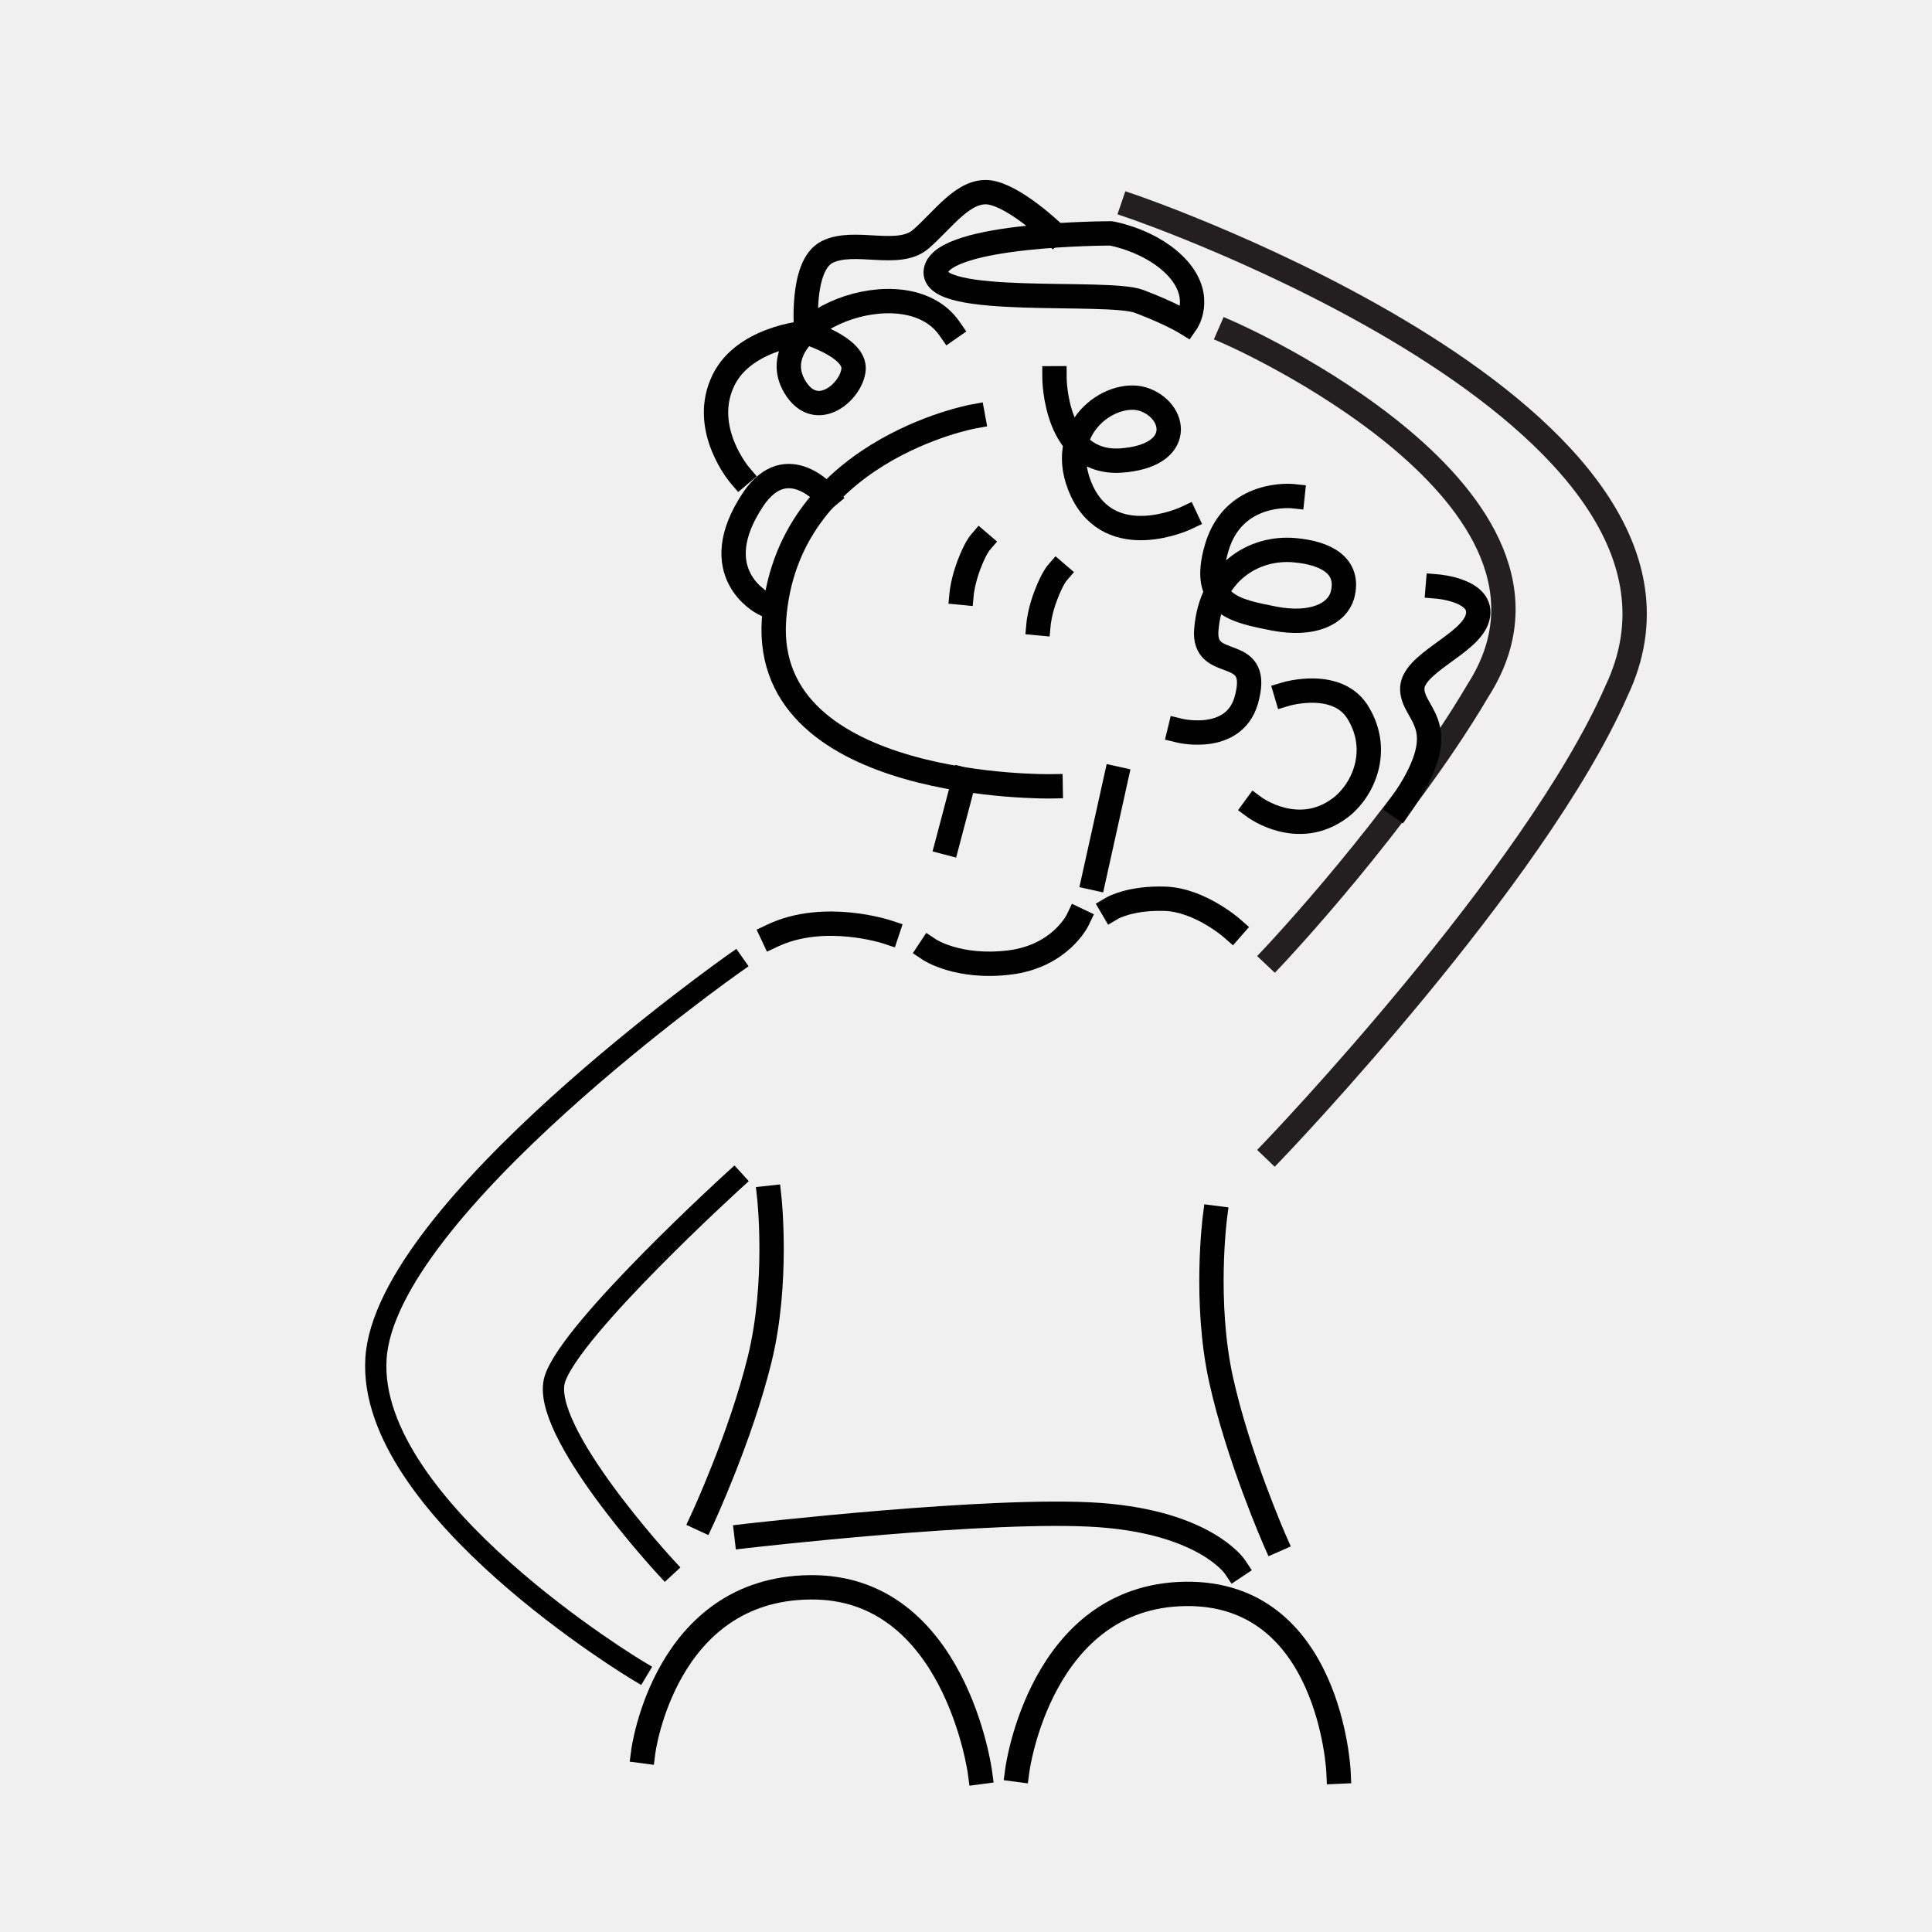
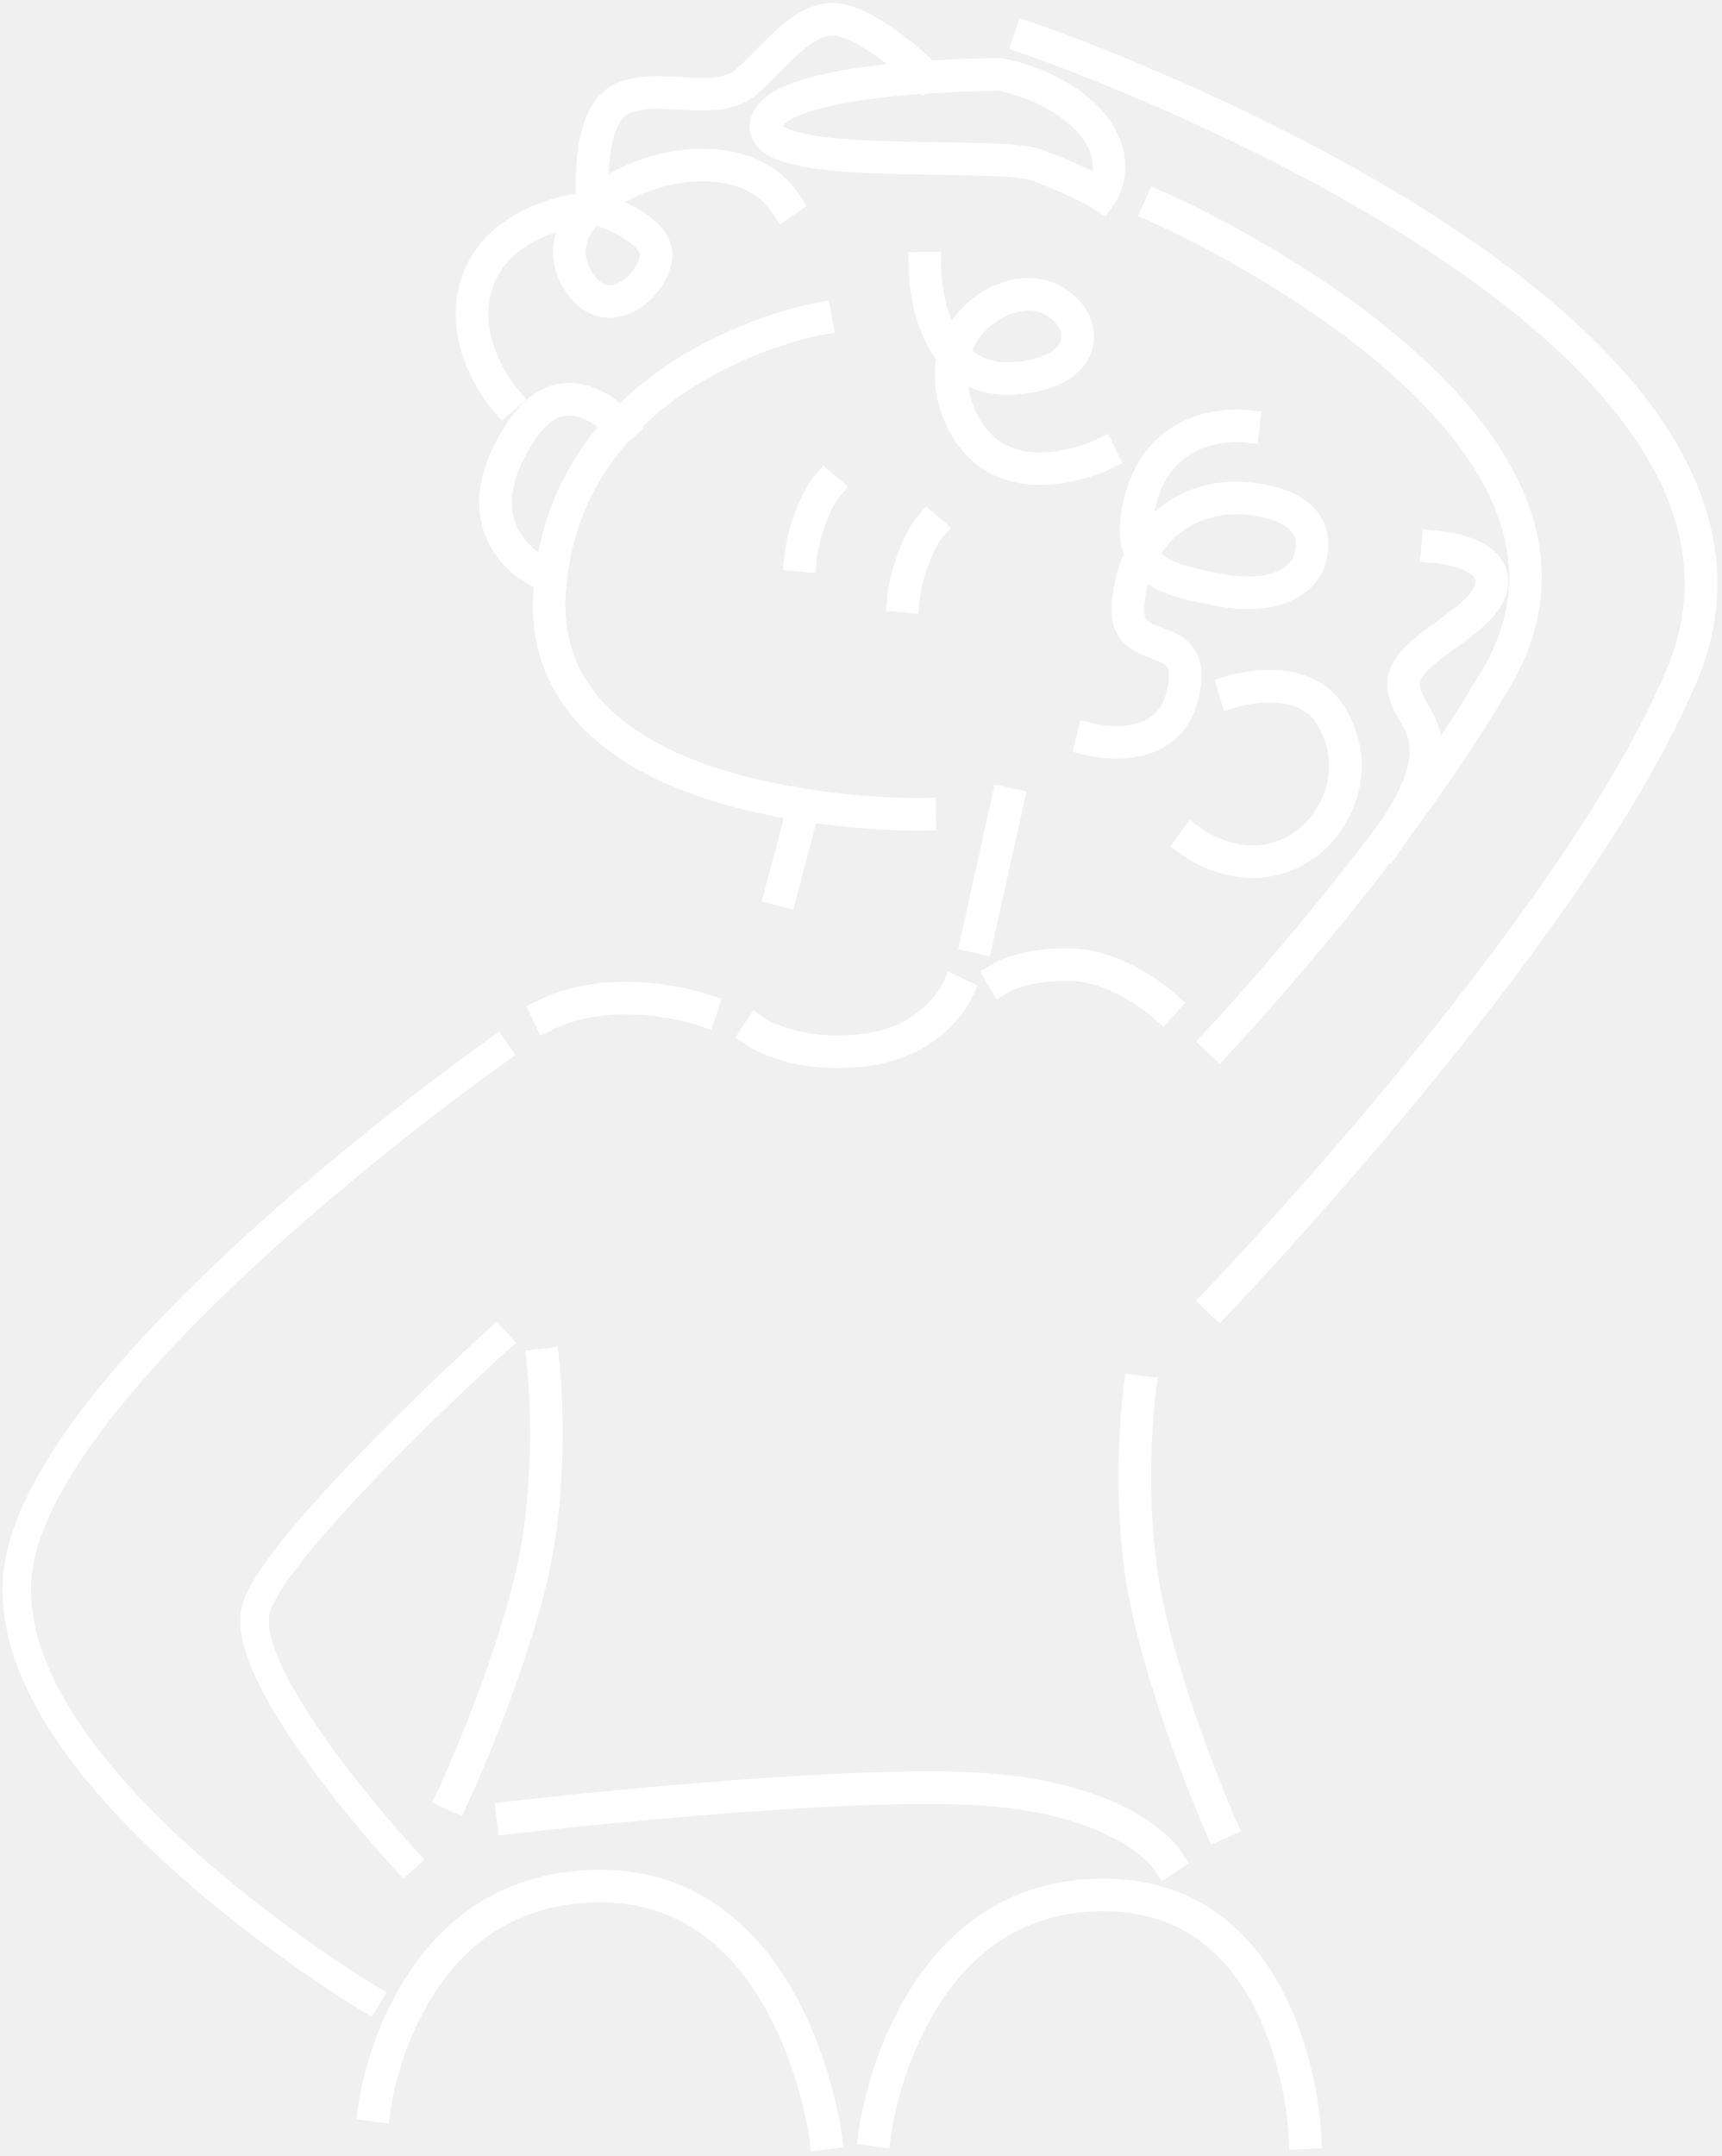
- <svg xmlns="http://www.w3.org/2000/svg" width="500" height="500" viewBox="0 0 500 500" fill="none">
-   <path d="M287.9 235C287.9 235 292.5 232.3 301.5 232.6C310.5 232.9 318.8 240.2 318.8 240.2" stroke="black" stroke-width="6.3" stroke-miterlimit="10" stroke-linecap="square" />
-   <path d="M229.6 241.2C229.6 241.2 213.4 235.8 200 242.1" stroke="black" stroke-width="6.3" stroke-miterlimit="10" stroke-linecap="square" />
-   <path d="M181.8 393.1C181.8 393.1 191.7 371.8 196.6 351.8C201.5 331.9 199.1 310 199.1 310" stroke="black" stroke-width="6.3" stroke-miterlimit="10" stroke-linecap="square" />
-   <path d="M318.3 86.2C318.3 86.2 414.7 128.4 382.5 178.7C362.5 212.6 329.8 247.3 329.8 247.3" stroke="#231F20" stroke-width="6.3" stroke-miterlimit="10" stroke-linecap="square" />
-   <path d="M329.9 398.6C329.9 398.6 320.4 377 316 357C311.6 337 314.4 315.2 314.4 315.2" stroke="black" stroke-width="6.3" stroke-miterlimit="10" stroke-linecap="square" />
-   <path d="M193.2 397.5C193.2 397.5 257 390.1 284.6 392.1C312 394.1 319.6 405.5 319.6 405.5" stroke="black" stroke-width="6.3" stroke-miterlimit="10" stroke-linecap="square" />
-   <path d="M240.6 245.8C240.6 245.8 248 250.7 261.2 249.1C274.4 247.5 278.9 238.1 278.9 238.1" stroke="black" stroke-width="6.3" stroke-miterlimit="10" stroke-linecap="square" />
-   <path d="M251.8 107.8C251.8 107.8 203.3 116.7 200.3 160.5C197.4 204.7 271.9 203.5 271.9 203.5" stroke="black" stroke-width="6.3" stroke-miterlimit="10" stroke-linecap="square" />
-   <path d="M253.6 140.5C253.6 140.5 252.4 141.9 250.8 146.1C249.2 150.3 248.9 153.4 248.9 153.4" fill="white" />
-   <path d="M253.6 140.5C253.6 140.5 252.4 141.9 250.8 146.1C249.2 150.3 248.9 153.4 248.9 153.4" stroke="black" stroke-width="6.3" stroke-miterlimit="10" stroke-linecap="square" />
-   <path d="M273.5 148.4C273.5 148.4 272.3 149.8 270.7 154C269.1 158.1 268.8 161.3 268.8 161.3" fill="white" />
-   <path d="M273.5 148.4C273.5 148.4 272.3 149.8 270.7 154C269.1 158.1 268.8 161.3 268.8 161.3" stroke="black" stroke-width="6.3" stroke-miterlimit="10" stroke-linecap="square" />
-   <path d="M332.9 179.6C332.9 179.6 346.4 175.6 351.6 184.7C357.3 194.3 352.9 204.5 346.8 209.1C336 217.2 324.8 209 324.8 209" stroke="black" stroke-width="6.3" stroke-miterlimit="10" stroke-linecap="square" />
-   <path d="M214.1 128.5C214.1 128.5 203.8 116.2 195 129.1C182.1 148.3 197.5 156.1 197.5 156.1" stroke="black" stroke-width="6.3" stroke-miterlimit="10" stroke-linecap="square" />
-   <path d="M272.9 97.9C272.9 97.9 273 120.1 289.9 119.2C306.7 118.1 304.5 106.1 295.8 103.3C287.2 100.7 272.6 111.2 280 127.1C287.6 143.2 306.9 134.1 306.9 134.1" stroke="black" stroke-width="6.3" stroke-miterlimit="10" stroke-linecap="square" />
-   <path d="M334.5 128.4C334.5 128.4 319.3 126.8 314.9 141.7C310.5 156.5 319.7 158.1 329.8 160.1C339.9 162 346 158.8 347.4 154.1C349.5 146.4 343.1 143.1 335.1 142.4C324.4 141.4 313.4 148.3 312.2 162.9C311.2 174.1 326.1 166.5 322.8 180.2C320.1 192.7 305.3 189.1 305.3 189.1" stroke="black" stroke-width="6.3" stroke-miterlimit="10" stroke-linecap="square" />
-   <path d="M191.4 122.9C191.4 122.9 181.8 111.6 186.7 99.6C191.5 87.4 208.7 86.1 208.7 86.1C208.7 86.1 207 68.7 214.1 65.2C221.2 61.7 232.5 66.9 238.3 61.9C244.1 56.9 249.4 48.9 256.1 49.8C262.7 50.8 272.4 60.1 272.4 60.1" stroke="black" stroke-width="6.3" stroke-miterlimit="10" stroke-linecap="square" />
-   <path d="M372.1 151.8C372.1 151.8 384.2 152.8 382.4 159.8C380.6 166.8 365 171.7 365.5 178.6C365.9 185.5 376.9 187.9 362.3 208.7" stroke="black" stroke-width="6.3" stroke-miterlimit="10" stroke-linecap="square" />
-   <path d="M208.6 86C208.6 86 221.4 89.8 220.9 95.6C220.4 101.4 211.2 109.3 205.7 100.1C196 83.9 234.2 68.5 245.7 85" stroke="black" stroke-width="6.3" stroke-miterlimit="10" stroke-linecap="square" />
-   <path d="M288.8 201.5L283.1 227.2" stroke="black" stroke-width="6.3" stroke-miterlimit="10" stroke-linecap="square" />
-   <path d="M249.5 201.8L245.2 218.1" stroke="black" stroke-width="6.3" stroke-miterlimit="10" stroke-linecap="square" />
-   <path d="M293.2 53.5C293.2 53.5 451.9 107.8 418.4 178.7C397.2 227.2 329.8 297.5 329.8 297.5" stroke="#231F20" stroke-width="6.3" stroke-miterlimit="10" stroke-linecap="square" />
-   <path d="M287.5 60.4C287.5 60.4 244 60.4 242.2 70C240.5 79.6 286.6 74.9 294.8 78C303 81.1 307 83.6 307 83.6C307 83.6 311.5 77.2 305 69.7C298.4 62.2 287.5 60.4 287.5 60.4Z" stroke="black" stroke-width="6.3" stroke-miterlimit="10" stroke-linecap="square" />
-   <path d="M189.9 249.4C189.9 249.4 99.7 312.9 97.3 351.6C94.9 390.3 165 432.3 165 432.3" stroke="black" stroke-width="5.5" stroke-miterlimit="10" stroke-linecap="square" />
-   <path d="M189.9 305.5C189.9 305.5 147.8 343.8 143.6 356.9C139.4 370 172.2 405.5 172.2 405.5" stroke="black" stroke-width="5.5" stroke-miterlimit="10" stroke-linecap="square" />
-   <path d="M166.5 453.2C166.5 453.2 172 411.2 209.6 410.8C247.1 410.3 253.6 458.6 253.6 458.6" stroke="black" stroke-width="6.3" stroke-miterlimit="10" stroke-linecap="square" />
-   <path d="M263.3 458C263.3 458 269.3 413 306.8 412.5C344.3 412 346.4 458.5 346.4 458.5" stroke="black" stroke-width="6.3" stroke-miterlimit="10" stroke-linecap="square" />
+ <svg xmlns="http://www.w3.org/2000/svg" width="333" height="417" viewBox="0 0 333 417" fill="none">
+   <path d="M193.9 189C193.9 189 198.5 186.3 207.5 186.6C216.5 186.9 224.8 194.2 224.8 194.2" stroke="white" stroke-width="6.3" stroke-miterlimit="10" stroke-linecap="square" />
+   <path d="M135.6 195.2C135.6 195.2 119.4 189.8 106 196.1" stroke="white" stroke-width="6.3" stroke-miterlimit="10" stroke-linecap="square" />
+   <path d="M87.8 347.1C87.8 347.1 97.7 325.8 102.6 305.8C107.5 285.9 105.1 264 105.1 264" stroke="white" stroke-width="6.3" stroke-miterlimit="10" stroke-linecap="square" />
+   <path d="M224.3 40.2C224.3 40.2 320.7 82.4 288.5 132.7C268.5 166.6 235.8 201.3 235.8 201.3" stroke="white" stroke-width="6.3" stroke-miterlimit="10" stroke-linecap="square" />
+   <path d="M235.9 352.6C235.9 352.6 226.4 331 222 311C217.6 291 220.4 269.2 220.4 269.2" stroke="white" stroke-width="6.3" stroke-miterlimit="10" stroke-linecap="square" />
+   <path d="M99.2 351.5C99.2 351.5 163 344.1 190.6 346.1C218 348.1 225.6 359.5 225.6 359.5" stroke="white" stroke-width="6.3" stroke-miterlimit="10" stroke-linecap="square" />
+   <path d="M146.6 199.8C146.6 199.8 154 204.7 167.2 203.1C180.4 201.5 184.9 192.1 184.9 192.1" stroke="white" stroke-width="6.3" stroke-miterlimit="10" stroke-linecap="square" />
+   <path d="M157.8 61.8C157.8 61.8 109.3 70.7 106.3 114.5C103.4 158.7 177.9 157.5 177.9 157.5" stroke="white" stroke-width="6.3" stroke-miterlimit="10" stroke-linecap="square" />
+   <path d="M159.6 94.5C159.6 94.5 158.4 95.9 156.8 100.1C155.2 104.3 154.9 107.4 154.9 107.4" fill="white" />
+   <path d="M159.6 94.5C159.6 94.5 158.4 95.9 156.8 100.1C155.2 104.3 154.9 107.4 154.9 107.4" stroke="white" stroke-width="6.3" stroke-miterlimit="10" stroke-linecap="square" />
+   <path d="M179.5 102.4C179.5 102.4 178.3 103.8 176.7 108C175.1 112.1 174.8 115.3 174.8 115.3" fill="white" />
+   <path d="M179.5 102.4C179.5 102.4 178.3 103.8 176.7 108C175.1 112.1 174.8 115.3 174.8 115.3" stroke="white" stroke-width="6.3" stroke-miterlimit="10" stroke-linecap="square" />
+   <path d="M238.9 133.6C238.9 133.6 252.4 129.6 257.6 138.7C263.3 148.3 258.9 158.5 252.8 163.1C242 171.2 230.8 163 230.8 163" stroke="white" stroke-width="6.3" stroke-miterlimit="10" stroke-linecap="square" />
+   <path d="M120.1 82.5C120.1 82.5 109.8 70.2 101 83.1C88.1 102.3 103.5 110.1 103.5 110.1" stroke="white" stroke-width="6.3" stroke-miterlimit="10" stroke-linecap="square" />
+   <path d="M178.9 51.9C178.9 51.9 179 74.1 195.9 73.2C212.7 72.1 210.5 60.1 201.8 57.3C193.2 54.7 178.6 65.2 186 81.1C193.6 97.2 212.9 88.1 212.9 88.1" stroke="white" stroke-width="6.3" stroke-miterlimit="10" stroke-linecap="square" />
+   <path d="M240.5 82.4C240.5 82.4 225.3 80.8 220.9 95.7C216.5 110.5 225.7 112.1 235.8 114.1C245.9 116 252 112.8 253.4 108.1C255.5 100.4 249.1 97.1 241.1 96.4C230.4 95.4 219.4 102.3 218.2 116.9C217.2 128.1 232.1 120.5 228.8 134.2C226.1 146.7 211.3 143.1 211.3 143.1" stroke="white" stroke-width="6.3" stroke-miterlimit="10" stroke-linecap="square" />
+   <path d="M97.4 76.9C97.4 76.9 87.8 65.6 92.7 53.6C97.5 41.4 114.7 40.1 114.7 40.1C114.7 40.1 113 22.7 120.1 19.2C127.2 15.7 138.5 20.9 144.3 15.9C150.1 10.9 155.4 2.9 162.1 3.8C168.7 4.8 178.4 14.1 178.4 14.1" stroke="white" stroke-width="6.3" stroke-miterlimit="10" stroke-linecap="square" />
+   <path d="M278.1 105.8C278.1 105.8 290.2 106.8 288.4 113.8C286.6 120.8 271 125.7 271.5 132.6C271.9 139.5 282.9 141.9 268.3 162.7" stroke="white" stroke-width="6.3" stroke-miterlimit="10" stroke-linecap="square" />
+   <path d="M114.6 40C114.6 40 127.4 43.8 126.9 49.6C126.4 55.4 117.2 63.3 111.7 54.1C102 37.9 140.2 22.5 151.7 39" stroke="white" stroke-width="6.3" stroke-miterlimit="10" stroke-linecap="square" />
+   <path d="M194.8 155.5L189.1 181.2" stroke="white" stroke-width="6.3" stroke-miterlimit="10" stroke-linecap="square" />
+   <path d="M155.5 155.8L151.2 172.1" stroke="white" stroke-width="6.3" stroke-miterlimit="10" stroke-linecap="square" />
+   <path d="M199.2 7.5C199.2 7.5 357.9 61.8 324.4 132.7C303.2 181.2 235.8 251.5 235.8 251.5" stroke="white" stroke-width="6.3" stroke-miterlimit="10" stroke-linecap="square" />
+   <path d="M193.5 14.4C193.5 14.4 150 14.4 148.2 24C146.5 33.6 192.6 28.9 200.8 32C209 35.1 213 37.6 213 37.6C213 37.6 217.5 31.2 211 23.7C204.4 16.2 193.5 14.4 193.5 14.4Z" stroke="white" stroke-width="6.3" stroke-miterlimit="10" stroke-linecap="square" />
+   <path d="M95.9 203.4C95.9 203.4 5.7 266.9 3.3 305.6C0.9 344.3 71 386.3 71 386.3" stroke="white" stroke-width="5.5" stroke-miterlimit="10" stroke-linecap="square" />
+   <path d="M95.9 259.5C95.9 259.5 53.8 297.8 49.6 310.9C45.4 324 78.2 359.5 78.2 359.5" stroke="white" stroke-width="5.5" stroke-miterlimit="10" stroke-linecap="square" />
+   <path d="M72.5 407.2C72.5 407.2 78 365.2 115.6 364.8C153.1 364.3 159.6 412.6 159.6 412.6" stroke="white" stroke-width="6.3" stroke-miterlimit="10" stroke-linecap="square" />
+   <path d="M169.3 412C169.3 412 175.3 367 212.8 366.5C250.3 366 252.4 412.5 252.4 412.5" stroke="white" stroke-width="6.3" stroke-miterlimit="10" stroke-linecap="square" />
</svg>
